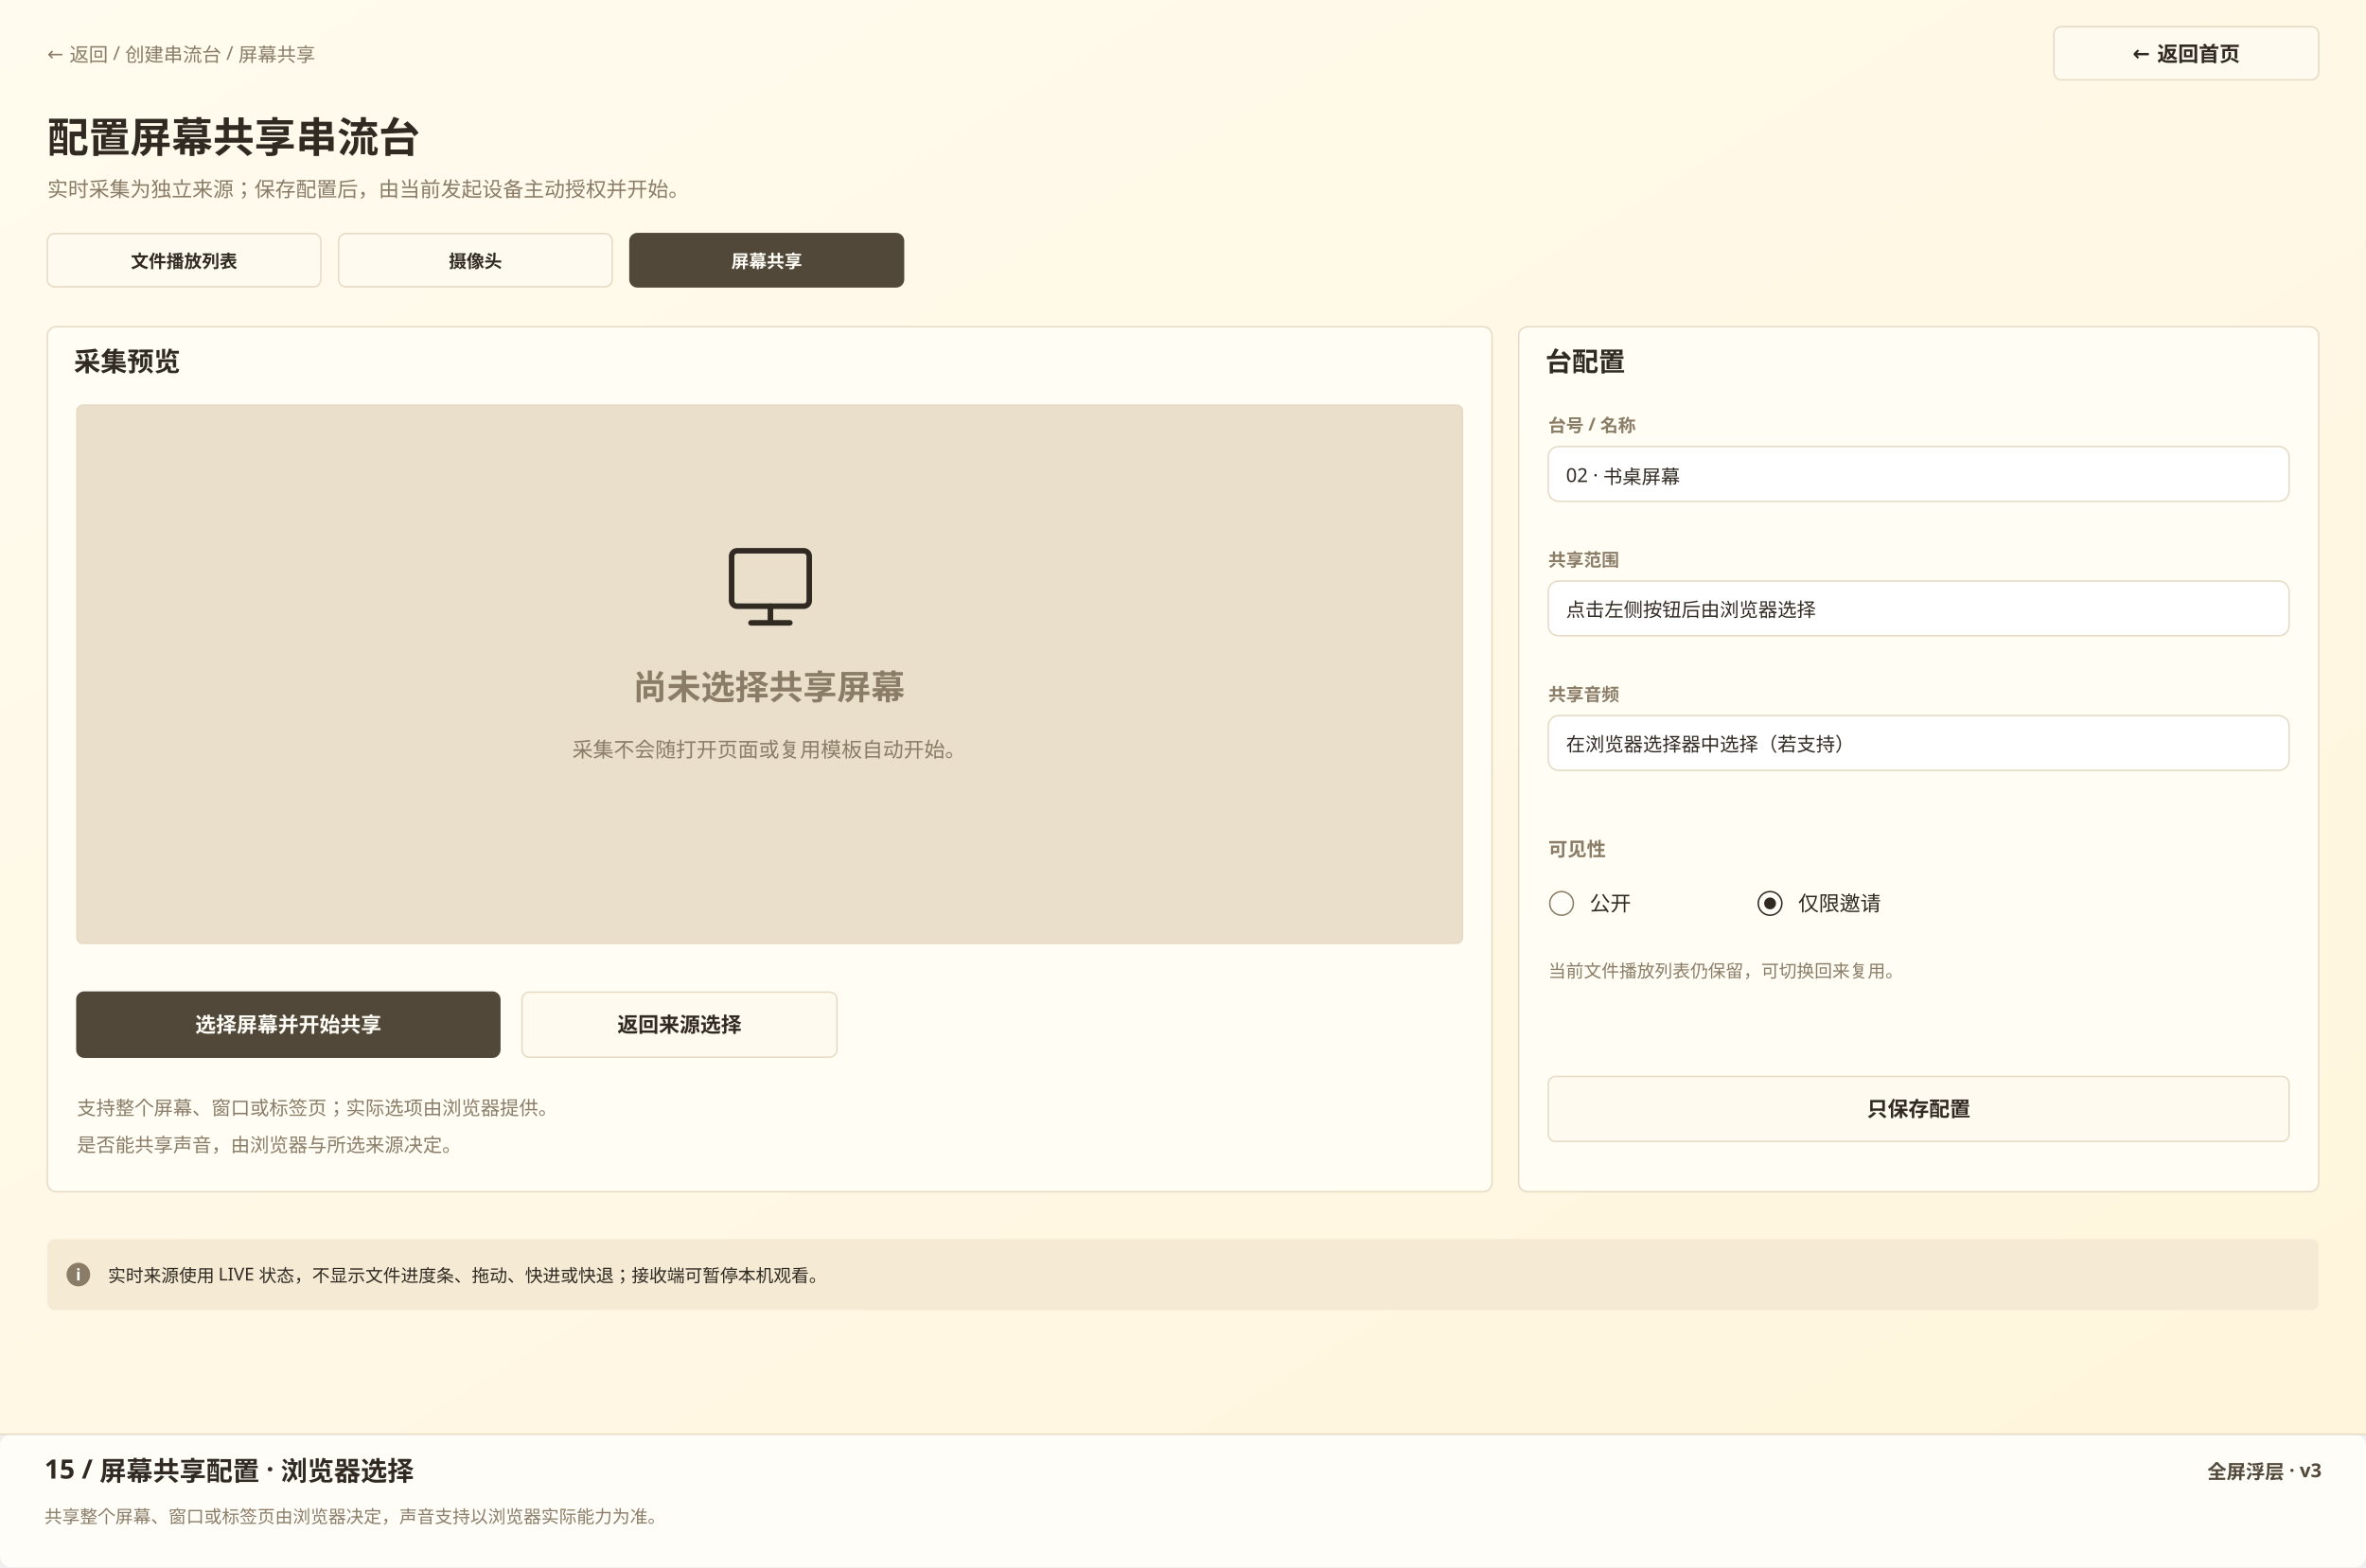
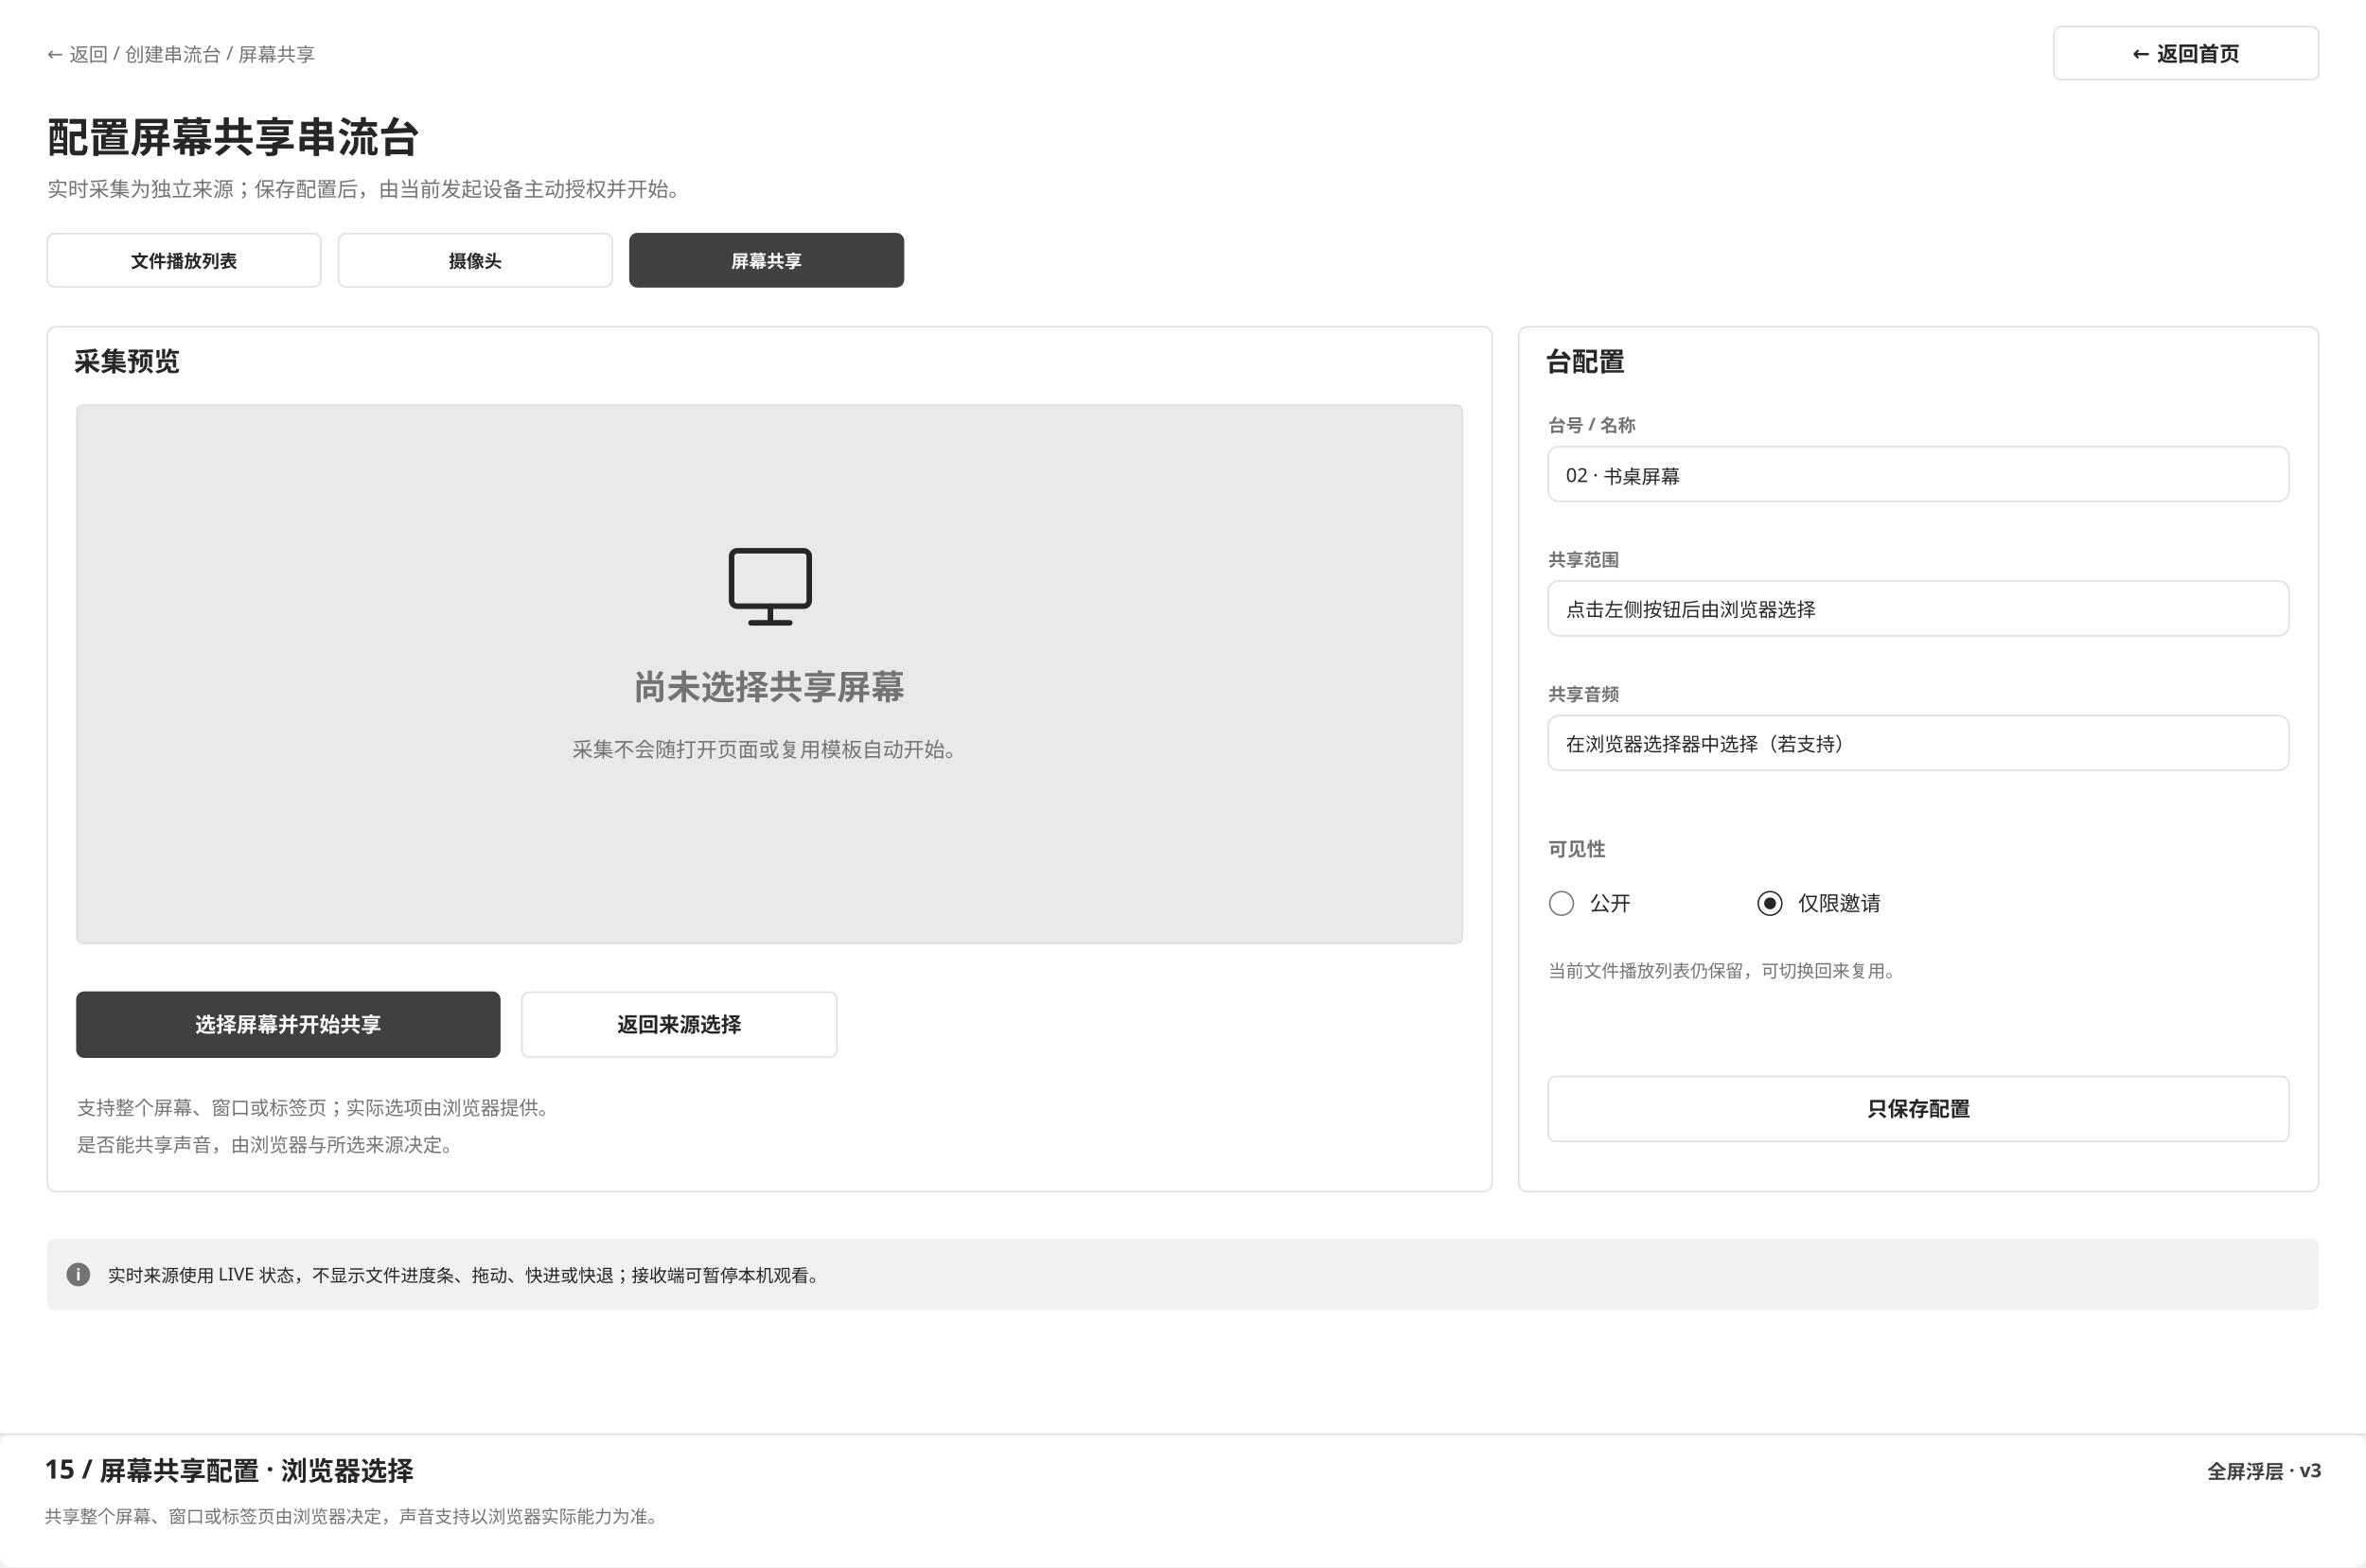
<svg xmlns="http://www.w3.org/2000/svg" width="1600" height="1060" viewBox="0 0 1600 1060">
  <defs>
    <linearGradient id="warm" x1="0" y1="0" x2="1" y2="1">
-       <stop stop-color="#fffbee" />
-       <stop offset="1" stop-color="#fff5dc" />
+       <stop stop-color="#ffffff" />
+       <stop offset="1" stop-color="#ffffff" />
    </linearGradient>
    <linearGradient id="land" x1="0" y1="0" x2="0" y2="1">
-       <stop stop-color="#aea58e" />
-       <stop offset="1" stop-color="#68614f" />
+       <stop stop-color="#a8a8a8" />
+       <stop offset="1" stop-color="#666666" />
    </linearGradient>
    <filter id="shadow">
-       <feDropShadow dx="0" dy="6" stdDeviation="9" flood-color="#3e3525" flood-opacity=".16" />
+       <feDropShadow dx="0" dy="6" stdDeviation="9" flood-color="#000000" flood-opacity=".16" />
    </filter>
  </defs>
  <rect x="0" y="0" width="1600" height="970" rx="0" fill="url(#warm)" stroke="none" />
-   <text x="32" y="41" font-family="Microsoft YaHei, Segoe UI, sans-serif" font-size="13" font-weight="400" text-anchor="start" fill="#8a7c67">← 返回  /  创建串流台  /  屏幕共享</text>
+   <text x="32" y="41" font-family="Microsoft YaHei, Segoe UI, sans-serif" font-size="13" font-weight="400" text-anchor="start" fill="#737373">← 返回  /  创建串流台  /  屏幕共享</text>
  <a href="02-discovery.svg" aria-label="返回串流控制台">
    <rect x="28" y="15" width="205" height="37" fill="transparent" />
  </a>
-   <rect x="1389" y="18" width="179" height="36" rx="5" fill="#fffaf0" stroke="#e6dac4" />
-   <text x="1478.5" y="41" font-family="Microsoft YaHei, Segoe UI, sans-serif" font-size="14" font-weight="600" text-anchor="middle" fill="#302a22">← 返回首页</text>
+   <rect x="1389" y="18" width="179" height="36" rx="5" fill="#ffffff" stroke="#dedede" />
+   <text x="1478.5" y="41" font-family="Microsoft YaHei, Segoe UI, sans-serif" font-size="14" font-weight="600" text-anchor="middle" fill="#262626">← 返回首页</text>
  <a href="22-home-background.svg" aria-label="← 返回首页">
    <rect x="1389" y="18" width="179" height="36" fill="transparent" />
  </a>
-   <text x="32" y="103" font-family="Microsoft YaHei, Segoe UI, sans-serif" font-size="28" font-weight="700" text-anchor="start" fill="#302a22">配置屏幕共享串流台</text>
-   <text x="32" y="133" font-family="Microsoft YaHei, Segoe UI, sans-serif" font-size="14" font-weight="400" text-anchor="start" fill="#8a7c67">实时采集为独立来源；保存配置后，由当前发起设备主动授权并开始。</text>
-   <rect x="32" y="158" width="185" height="36" rx="5" fill="#fffaf0" stroke="#e6dac4" />
-   <text x="124.5" y="181" font-family="Microsoft YaHei, Segoe UI, sans-serif" font-size="12" font-weight="600" text-anchor="middle" fill="#302a22">文件播放列表</text>
+   <text x="32" y="103" font-family="Microsoft YaHei, Segoe UI, sans-serif" font-size="28" font-weight="700" text-anchor="start" fill="#262626">配置屏幕共享串流台</text>
+   <text x="32" y="133" font-family="Microsoft YaHei, Segoe UI, sans-serif" font-size="14" font-weight="400" text-anchor="start" fill="#737373">实时采集为独立来源；保存配置后，由当前发起设备主动授权并开始。</text>
+   <rect x="32" y="158" width="185" height="36" rx="5" fill="#ffffff" stroke="#dedede" />
+   <text x="124.5" y="181" font-family="Microsoft YaHei, Segoe UI, sans-serif" font-size="12" font-weight="600" text-anchor="middle" fill="#262626">文件播放列表</text>
  <a href="03-create-edit.svg" aria-label="文件播放列表">
    <rect x="32" y="158" width="185" height="36" fill="transparent" />
  </a>
-   <rect x="229" y="158" width="185" height="36" rx="5" fill="#fffaf0" stroke="#e6dac4" />
-   <text x="321.5" y="181" font-family="Microsoft YaHei, Segoe UI, sans-serif" font-size="12" font-weight="600" text-anchor="middle" fill="#302a22">摄像头</text>
+   <rect x="229" y="158" width="185" height="36" rx="5" fill="#ffffff" stroke="#dedede" />
+   <text x="321.5" y="181" font-family="Microsoft YaHei, Segoe UI, sans-serif" font-size="12" font-weight="600" text-anchor="middle" fill="#262626">摄像头</text>
  <a href="14-camera.svg" aria-label="摄像头">
    <rect x="229" y="158" width="185" height="36" fill="transparent" />
  </a>
-   <rect x="426" y="158" width="185" height="36" rx="5" fill="#51483a" stroke="#51483a" />
-   <text x="518.5" y="181" font-family="Microsoft YaHei, Segoe UI, sans-serif" font-size="12" font-weight="600" text-anchor="middle" fill="#fffdf7">屏幕共享</text>
+   <rect x="426" y="158" width="185" height="36" rx="5" fill="#404040" stroke="#404040" />
+   <text x="518.5" y="181" font-family="Microsoft YaHei, Segoe UI, sans-serif" font-size="12" font-weight="600" text-anchor="middle" fill="#ffffff">屏幕共享</text>
  <a href="15-screen.svg" aria-label="屏幕共享">
    <rect x="426" y="158" width="185" height="36" fill="transparent" />
  </a>
-   <rect x="32" y="221" width="977" height="585" rx="6" fill="#fffdf4" stroke="#e6dac4" />
-   <text x="50" y="251" font-family="Microsoft YaHei, Segoe UI, sans-serif" font-size="18" font-weight="700" text-anchor="start" fill="#302a22">采集预览</text>
-   <rect x="52" y="274" width="937" height="364" rx="4" fill="#e9dfcb" stroke="#e6dac4" />
-   <g transform="translate(491 365) scale(1.875)" fill="none" stroke="#302a22" stroke-width="2" stroke-linecap="round" stroke-linejoin="round">
+   <rect x="32" y="221" width="977" height="585" rx="6" fill="#ffffff" stroke="#dedede" />
+   <text x="50" y="251" font-family="Microsoft YaHei, Segoe UI, sans-serif" font-size="18" font-weight="700" text-anchor="start" fill="#262626">采集预览</text>
+   <rect x="52" y="274" width="937" height="364" rx="4" fill="#e9e9e9" stroke="#dedede" />
+   <g transform="translate(491 365) scale(1.875)" fill="none" stroke="#262626" stroke-width="2" stroke-linecap="round" stroke-linejoin="round">
    <rect x="2" y="4" width="28" height="20" rx="2" />
    <path d="M16 24v6M9 30h14" />
  </g>
-   <text x="520" y="473" font-family="Microsoft YaHei, Segoe UI, sans-serif" font-size="23" font-weight="600" text-anchor="middle" fill="#8a7c67">尚未选择共享屏幕</text>
-   <text x="520" y="512" font-family="Microsoft YaHei, Segoe UI, sans-serif" font-size="14" font-weight="400" text-anchor="middle" fill="#8a7c67">采集不会随打开页面或复用模板自动开始。</text>
-   <rect x="52" y="671" width="286" height="44" rx="5" fill="#51483a" stroke="#51483a" />
-   <text x="195" y="698" font-family="Microsoft YaHei, Segoe UI, sans-serif" font-size="14" font-weight="600" text-anchor="middle" fill="#fffdf7">选择屏幕并开始共享</text>
+   <text x="520" y="473" font-family="Microsoft YaHei, Segoe UI, sans-serif" font-size="23" font-weight="600" text-anchor="middle" fill="#737373">尚未选择共享屏幕</text>
+   <text x="520" y="512" font-family="Microsoft YaHei, Segoe UI, sans-serif" font-size="14" font-weight="400" text-anchor="middle" fill="#737373">采集不会随打开页面或复用模板自动开始。</text>
+   <rect x="52" y="671" width="286" height="44" rx="5" fill="#404040" stroke="#404040" />
+   <text x="195" y="698" font-family="Microsoft YaHei, Segoe UI, sans-serif" font-size="14" font-weight="600" text-anchor="middle" fill="#ffffff">选择屏幕并开始共享</text>
  <a href="21-screen-permission.svg" aria-label="选择屏幕并开始共享">
    <rect x="52" y="671" width="286" height="44" fill="transparent" />
  </a>
-   <rect x="353" y="671" width="213" height="44" rx="5" fill="#fffaf0" stroke="#e6dac4" />
-   <text x="459.5" y="698" font-family="Microsoft YaHei, Segoe UI, sans-serif" font-size="14" font-weight="600" text-anchor="middle" fill="#302a22">返回来源选择</text>
+   <rect x="353" y="671" width="213" height="44" rx="5" fill="#ffffff" stroke="#dedede" />
+   <text x="459.5" y="698" font-family="Microsoft YaHei, Segoe UI, sans-serif" font-size="14" font-weight="600" text-anchor="middle" fill="#262626">返回来源选择</text>
  <a href="04-source-drive.svg" aria-label="返回来源选择">
    <rect x="353" y="671" width="213" height="44" fill="transparent" />
  </a>
-   <text x="52" y="754" font-family="Microsoft YaHei, Segoe UI, sans-serif" font-size="13" font-weight="400" text-anchor="start" fill="#8a7c67">支持整个屏幕、窗口或标签页；实际选项由浏览器提供。</text>
-   <text x="52" y="779" font-family="Microsoft YaHei, Segoe UI, sans-serif" font-size="13" font-weight="400" text-anchor="start" fill="#8a7c67">是否能共享声音，由浏览器与所选来源决定。</text>
-   <rect x="1027" y="221" width="541" height="585" rx="6" fill="#fffdf4" stroke="#e6dac4" />
-   <text x="1045" y="251" font-family="Microsoft YaHei, Segoe UI, sans-serif" font-size="18" font-weight="700" text-anchor="start" fill="#302a22">台配置</text>
-   <text x="1047" y="292" font-family="Microsoft YaHei, Segoe UI, sans-serif" font-size="12" font-weight="600" text-anchor="start" fill="#8a7c67">台号 / 名称</text>
-   <rect x="1047" y="302" width="501" height="37" rx="7" fill="#fff" stroke="#e6dac4" />
-   <text x="1059" y="326" font-family="Microsoft YaHei, Segoe UI, sans-serif" font-size="13" font-weight="400" text-anchor="start" fill="#302a22">02 · 书桌屏幕</text>
-   <text x="1047" y="383" font-family="Microsoft YaHei, Segoe UI, sans-serif" font-size="12" font-weight="600" text-anchor="start" fill="#8a7c67">共享范围</text>
-   <rect x="1047" y="393" width="501" height="37" rx="7" fill="#fff" stroke="#e6dac4" />
-   <text x="1059" y="417" font-family="Microsoft YaHei, Segoe UI, sans-serif" font-size="13" font-weight="400" text-anchor="start" fill="#302a22">点击左侧按钮后由浏览器选择</text>
-   <text x="1047" y="474" font-family="Microsoft YaHei, Segoe UI, sans-serif" font-size="12" font-weight="600" text-anchor="start" fill="#8a7c67">共享音频</text>
-   <rect x="1047" y="484" width="501" height="37" rx="7" fill="#fff" stroke="#e6dac4" />
-   <text x="1059" y="508" font-family="Microsoft YaHei, Segoe UI, sans-serif" font-size="13" font-weight="400" text-anchor="start" fill="#302a22">在浏览器选择器中选择（若支持）</text>
-   <text x="1047" y="579" font-family="Microsoft YaHei, Segoe UI, sans-serif" font-size="13" font-weight="600" text-anchor="start" fill="#8a7c67">可见性</text>
-   <circle cx="1056" cy="611" r="8" fill="#fffdf7" stroke="#8a7c67" />
-   <text x="1075" y="616" font-family="Microsoft YaHei, Segoe UI, sans-serif" font-size="14" font-weight="400" text-anchor="start" fill="#302a22">公开</text>
-   <circle cx="1197" cy="611" r="8" fill="#fffdf7" stroke="#302a22" />
-   <circle cx="1197" cy="611" r="4" fill="#302a22" stroke="none" />
-   <text x="1216" y="616" font-family="Microsoft YaHei, Segoe UI, sans-serif" font-size="14" font-weight="400" text-anchor="start" fill="#302a22">仅限邀请</text>
-   <text x="1047" y="661" font-family="Microsoft YaHei, Segoe UI, sans-serif" font-size="12" font-weight="400" text-anchor="start" fill="#8a7c67">当前文件播放列表仍保留，可切换回来复用。</text>
-   <rect x="1047" y="728" width="501" height="44" rx="5" fill="#fffaf0" stroke="#e6dac4" />
-   <text x="1297.5" y="755" font-family="Microsoft YaHei, Segoe UI, sans-serif" font-size="14" font-weight="600" text-anchor="middle" fill="#302a22">只保存配置</text>
+   <text x="52" y="754" font-family="Microsoft YaHei, Segoe UI, sans-serif" font-size="13" font-weight="400" text-anchor="start" fill="#737373">支持整个屏幕、窗口或标签页；实际选项由浏览器提供。</text>
+   <text x="52" y="779" font-family="Microsoft YaHei, Segoe UI, sans-serif" font-size="13" font-weight="400" text-anchor="start" fill="#737373">是否能共享声音，由浏览器与所选来源决定。</text>
+   <rect x="1027" y="221" width="541" height="585" rx="6" fill="#ffffff" stroke="#dedede" />
+   <text x="1045" y="251" font-family="Microsoft YaHei, Segoe UI, sans-serif" font-size="18" font-weight="700" text-anchor="start" fill="#262626">台配置</text>
+   <text x="1047" y="292" font-family="Microsoft YaHei, Segoe UI, sans-serif" font-size="12" font-weight="600" text-anchor="start" fill="#737373">台号 / 名称</text>
+   <rect x="1047" y="302" width="501" height="37" rx="7" fill="#fff" stroke="#dedede" />
+   <text x="1059" y="326" font-family="Microsoft YaHei, Segoe UI, sans-serif" font-size="13" font-weight="400" text-anchor="start" fill="#262626">02 · 书桌屏幕</text>
+   <text x="1047" y="383" font-family="Microsoft YaHei, Segoe UI, sans-serif" font-size="12" font-weight="600" text-anchor="start" fill="#737373">共享范围</text>
+   <rect x="1047" y="393" width="501" height="37" rx="7" fill="#fff" stroke="#dedede" />
+   <text x="1059" y="417" font-family="Microsoft YaHei, Segoe UI, sans-serif" font-size="13" font-weight="400" text-anchor="start" fill="#262626">点击左侧按钮后由浏览器选择</text>
+   <text x="1047" y="474" font-family="Microsoft YaHei, Segoe UI, sans-serif" font-size="12" font-weight="600" text-anchor="start" fill="#737373">共享音频</text>
+   <rect x="1047" y="484" width="501" height="37" rx="7" fill="#fff" stroke="#dedede" />
+   <text x="1059" y="508" font-family="Microsoft YaHei, Segoe UI, sans-serif" font-size="13" font-weight="400" text-anchor="start" fill="#262626">在浏览器选择器中选择（若支持）</text>
+   <text x="1047" y="579" font-family="Microsoft YaHei, Segoe UI, sans-serif" font-size="13" font-weight="600" text-anchor="start" fill="#737373">可见性</text>
+   <circle cx="1056" cy="611" r="8" fill="#ffffff" stroke="#737373" />
+   <text x="1075" y="616" font-family="Microsoft YaHei, Segoe UI, sans-serif" font-size="14" font-weight="400" text-anchor="start" fill="#262626">公开</text>
+   <circle cx="1197" cy="611" r="8" fill="#ffffff" stroke="#262626" />
+   <circle cx="1197" cy="611" r="4" fill="#262626" stroke="none" />
+   <text x="1216" y="616" font-family="Microsoft YaHei, Segoe UI, sans-serif" font-size="14" font-weight="400" text-anchor="start" fill="#262626">仅限邀请</text>
+   <text x="1047" y="661" font-family="Microsoft YaHei, Segoe UI, sans-serif" font-size="12" font-weight="400" text-anchor="start" fill="#737373">当前文件播放列表仍保留，可切换回来复用。</text>
+   <rect x="1047" y="728" width="501" height="44" rx="5" fill="#ffffff" stroke="#dedede" />
+   <text x="1297.5" y="755" font-family="Microsoft YaHei, Segoe UI, sans-serif" font-size="14" font-weight="600" text-anchor="middle" fill="#262626">只保存配置</text>
  <a href="10-my-stations.svg" aria-label="只保存配置">
    <rect x="1047" y="728" width="501" height="44" fill="transparent" />
  </a>
-   <rect x="32" y="838" width="1536" height="48" rx="5" fill="#f5ead4" stroke="none" />
-   <circle cx="53" cy="862" r="8" fill="#8a7c67" stroke="none" />
+   <rect x="32" y="838" width="1536" height="48" rx="5" fill="#f1f1f1" stroke="none" />
+   <circle cx="53" cy="862" r="8" fill="#737373" stroke="none" />
  <text x="53" y="866" font-family="Microsoft YaHei, Segoe UI, sans-serif" font-size="11" font-weight="700" text-anchor="middle" fill="#fff">i</text>
-   <text x="73" y="867" font-family="Microsoft YaHei, Segoe UI, sans-serif" font-size="12" font-weight="500" text-anchor="start" fill="#302a22">实时来源使用 LIVE 状态，不显示文件进度条、拖动、快进或快退；接收端可暂停本机观看。</text>
-   <rect x="0" y="970" width="1600" height="90" rx="8" fill="#fffdf8" stroke="none" />
-   <line x1="0" y1="970" x2="1600" y2="970" stroke="#e6dac4" stroke-width="1" />
-   <text x="30" y="1000" font-family="Microsoft YaHei, Segoe UI, sans-serif" font-size="18" font-weight="700" text-anchor="start" fill="#302a22">15 / 屏幕共享配置 · 浏览器选择</text>
-   <text x="30" y="1030" font-family="Microsoft YaHei, Segoe UI, sans-serif" font-size="12" font-weight="400" text-anchor="start" fill="#8a7c67">共享整个屏幕、窗口或标签页由浏览器决定，声音支持以浏览器实际能力为准。</text>
-   <text x="1570" y="1000" font-family="Microsoft YaHei, Segoe UI, sans-serif" font-size="13" font-weight="600" text-anchor="end" fill="#51483a">全屏浮层 · v3</text>
+   <text x="73" y="867" font-family="Microsoft YaHei, Segoe UI, sans-serif" font-size="12" font-weight="500" text-anchor="start" fill="#262626">实时来源使用 LIVE 状态，不显示文件进度条、拖动、快进或快退；接收端可暂停本机观看。</text>
+   <rect x="0" y="970" width="1600" height="90" rx="8" fill="#ffffff" stroke="none" />
+   <line x1="0" y1="970" x2="1600" y2="970" stroke="#dedede" stroke-width="1" />
+   <text x="30" y="1000" font-family="Microsoft YaHei, Segoe UI, sans-serif" font-size="18" font-weight="700" text-anchor="start" fill="#262626">15 / 屏幕共享配置 · 浏览器选择</text>
+   <text x="30" y="1030" font-family="Microsoft YaHei, Segoe UI, sans-serif" font-size="12" font-weight="400" text-anchor="start" fill="#737373">共享整个屏幕、窗口或标签页由浏览器决定，声音支持以浏览器实际能力为准。</text>
+   <text x="1570" y="1000" font-family="Microsoft YaHei, Segoe UI, sans-serif" font-size="13" font-weight="600" text-anchor="end" fill="#404040">全屏浮层 · v3</text>
</svg>
